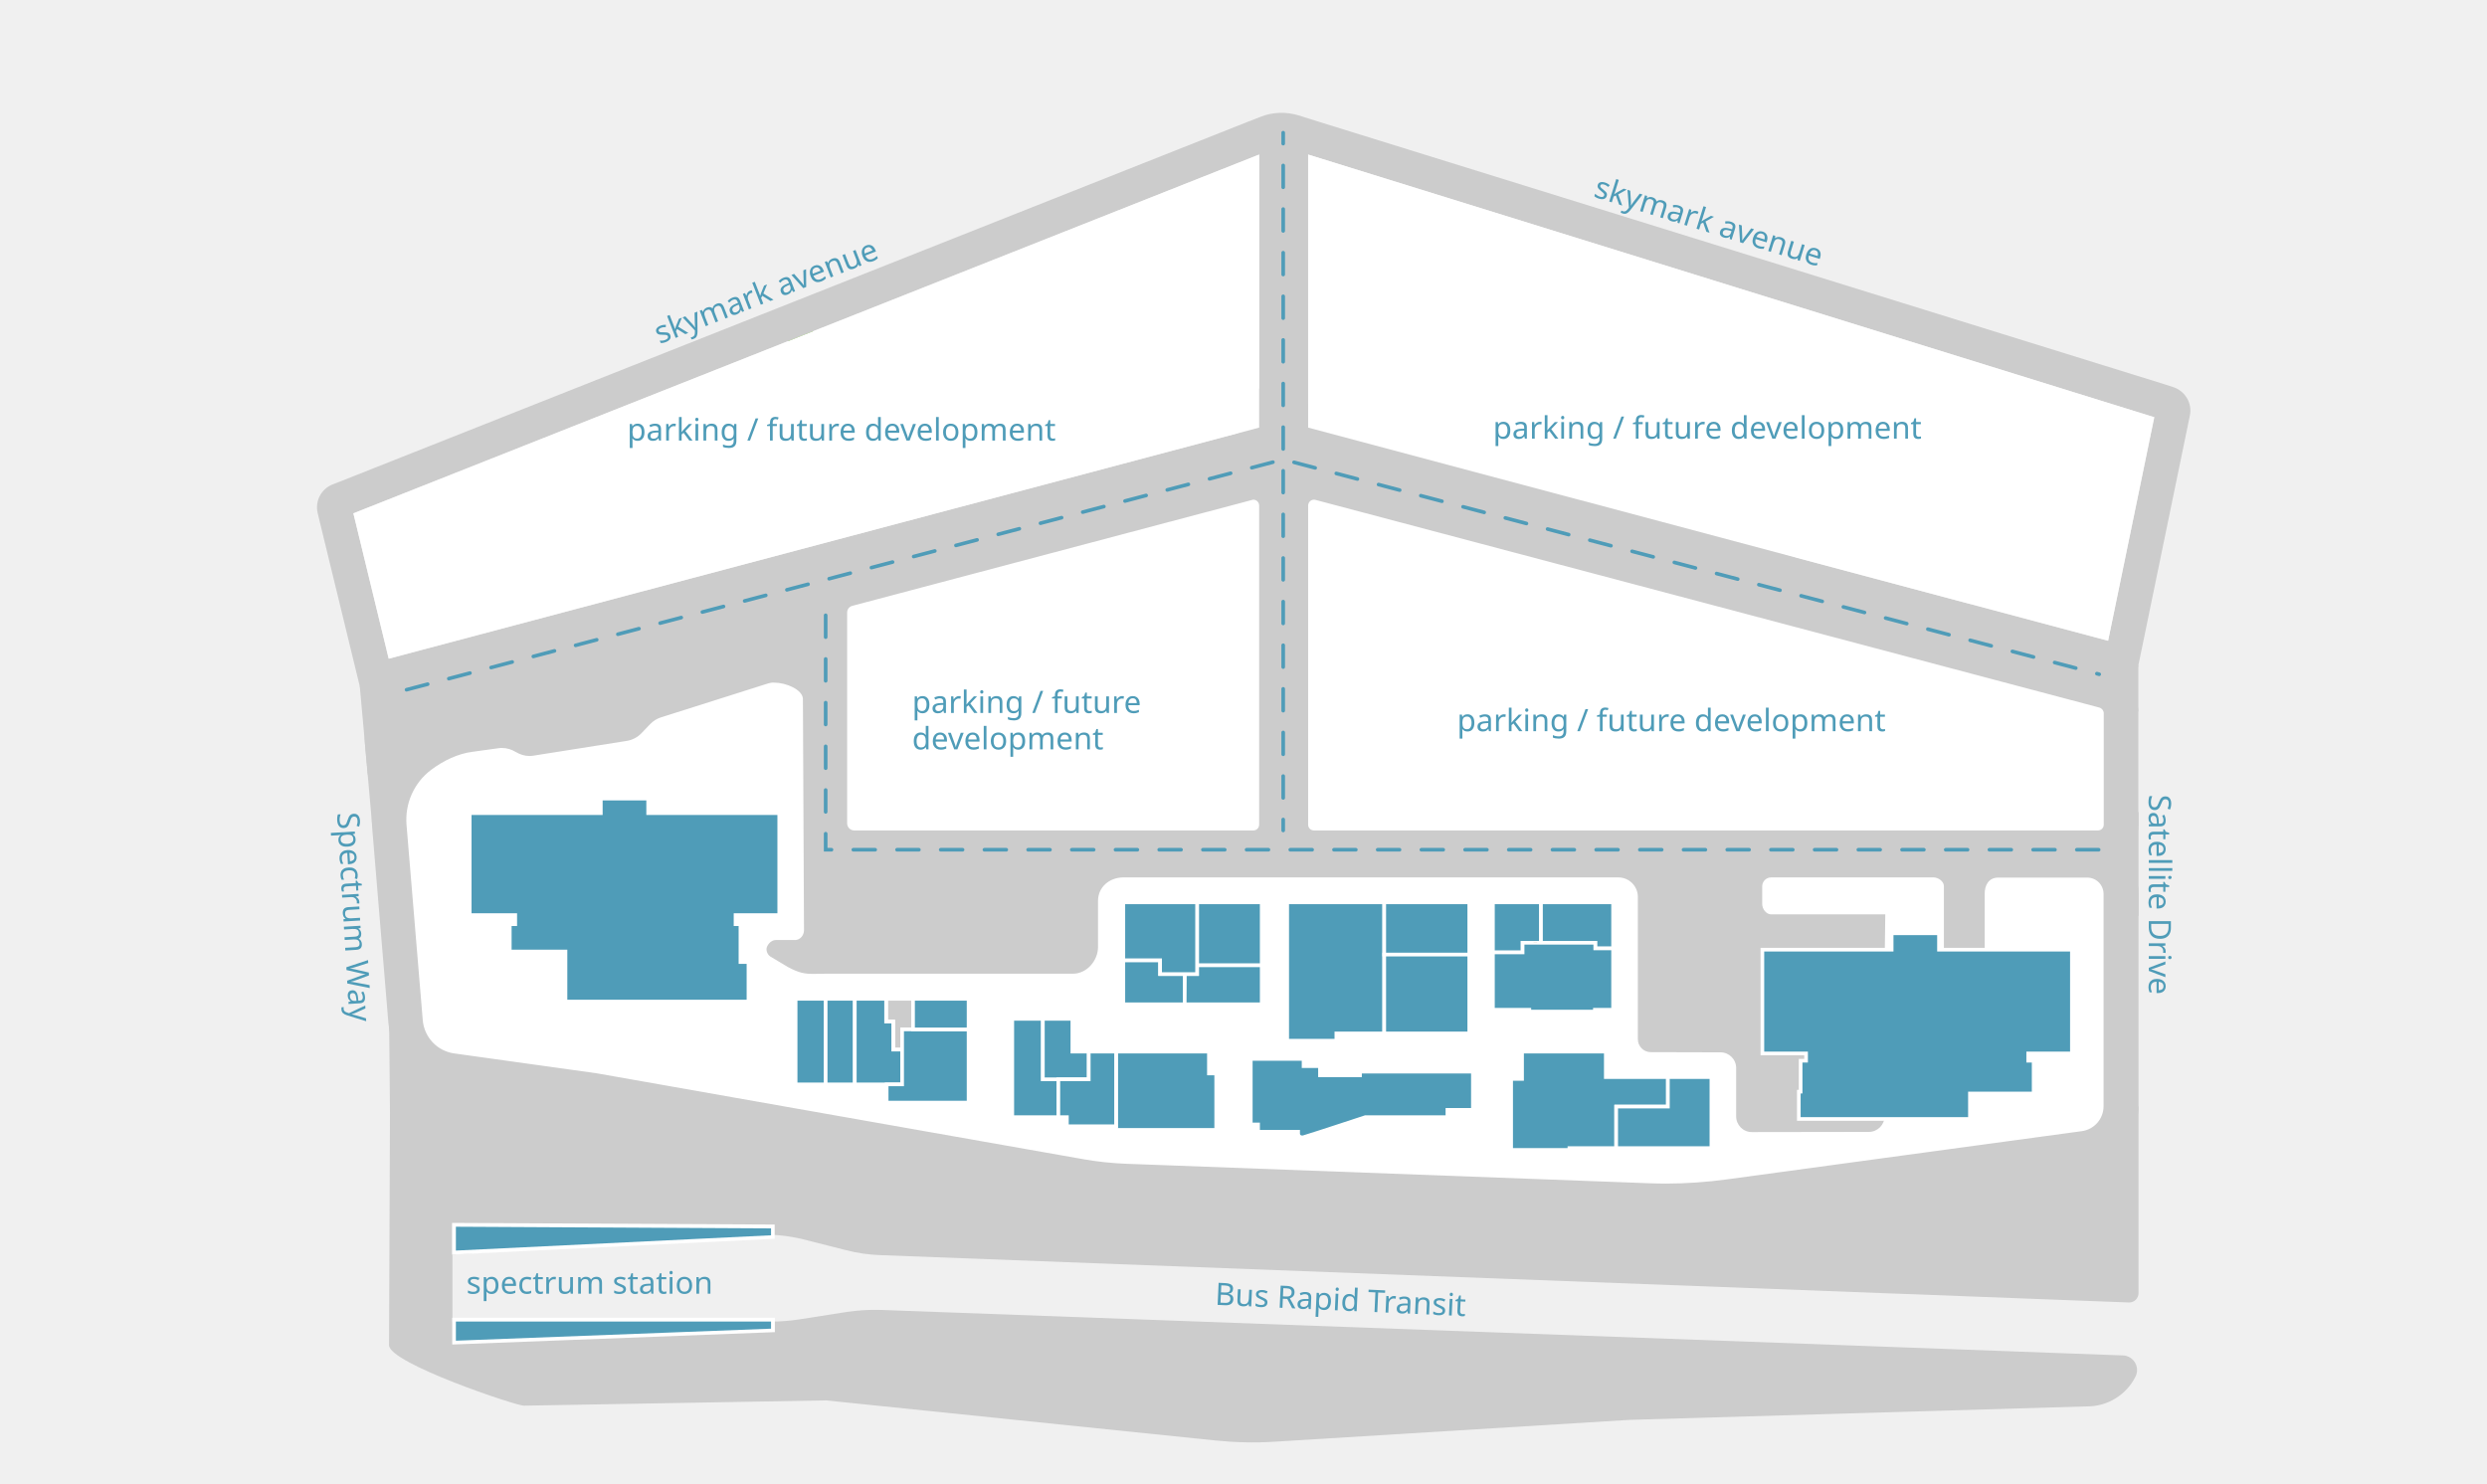
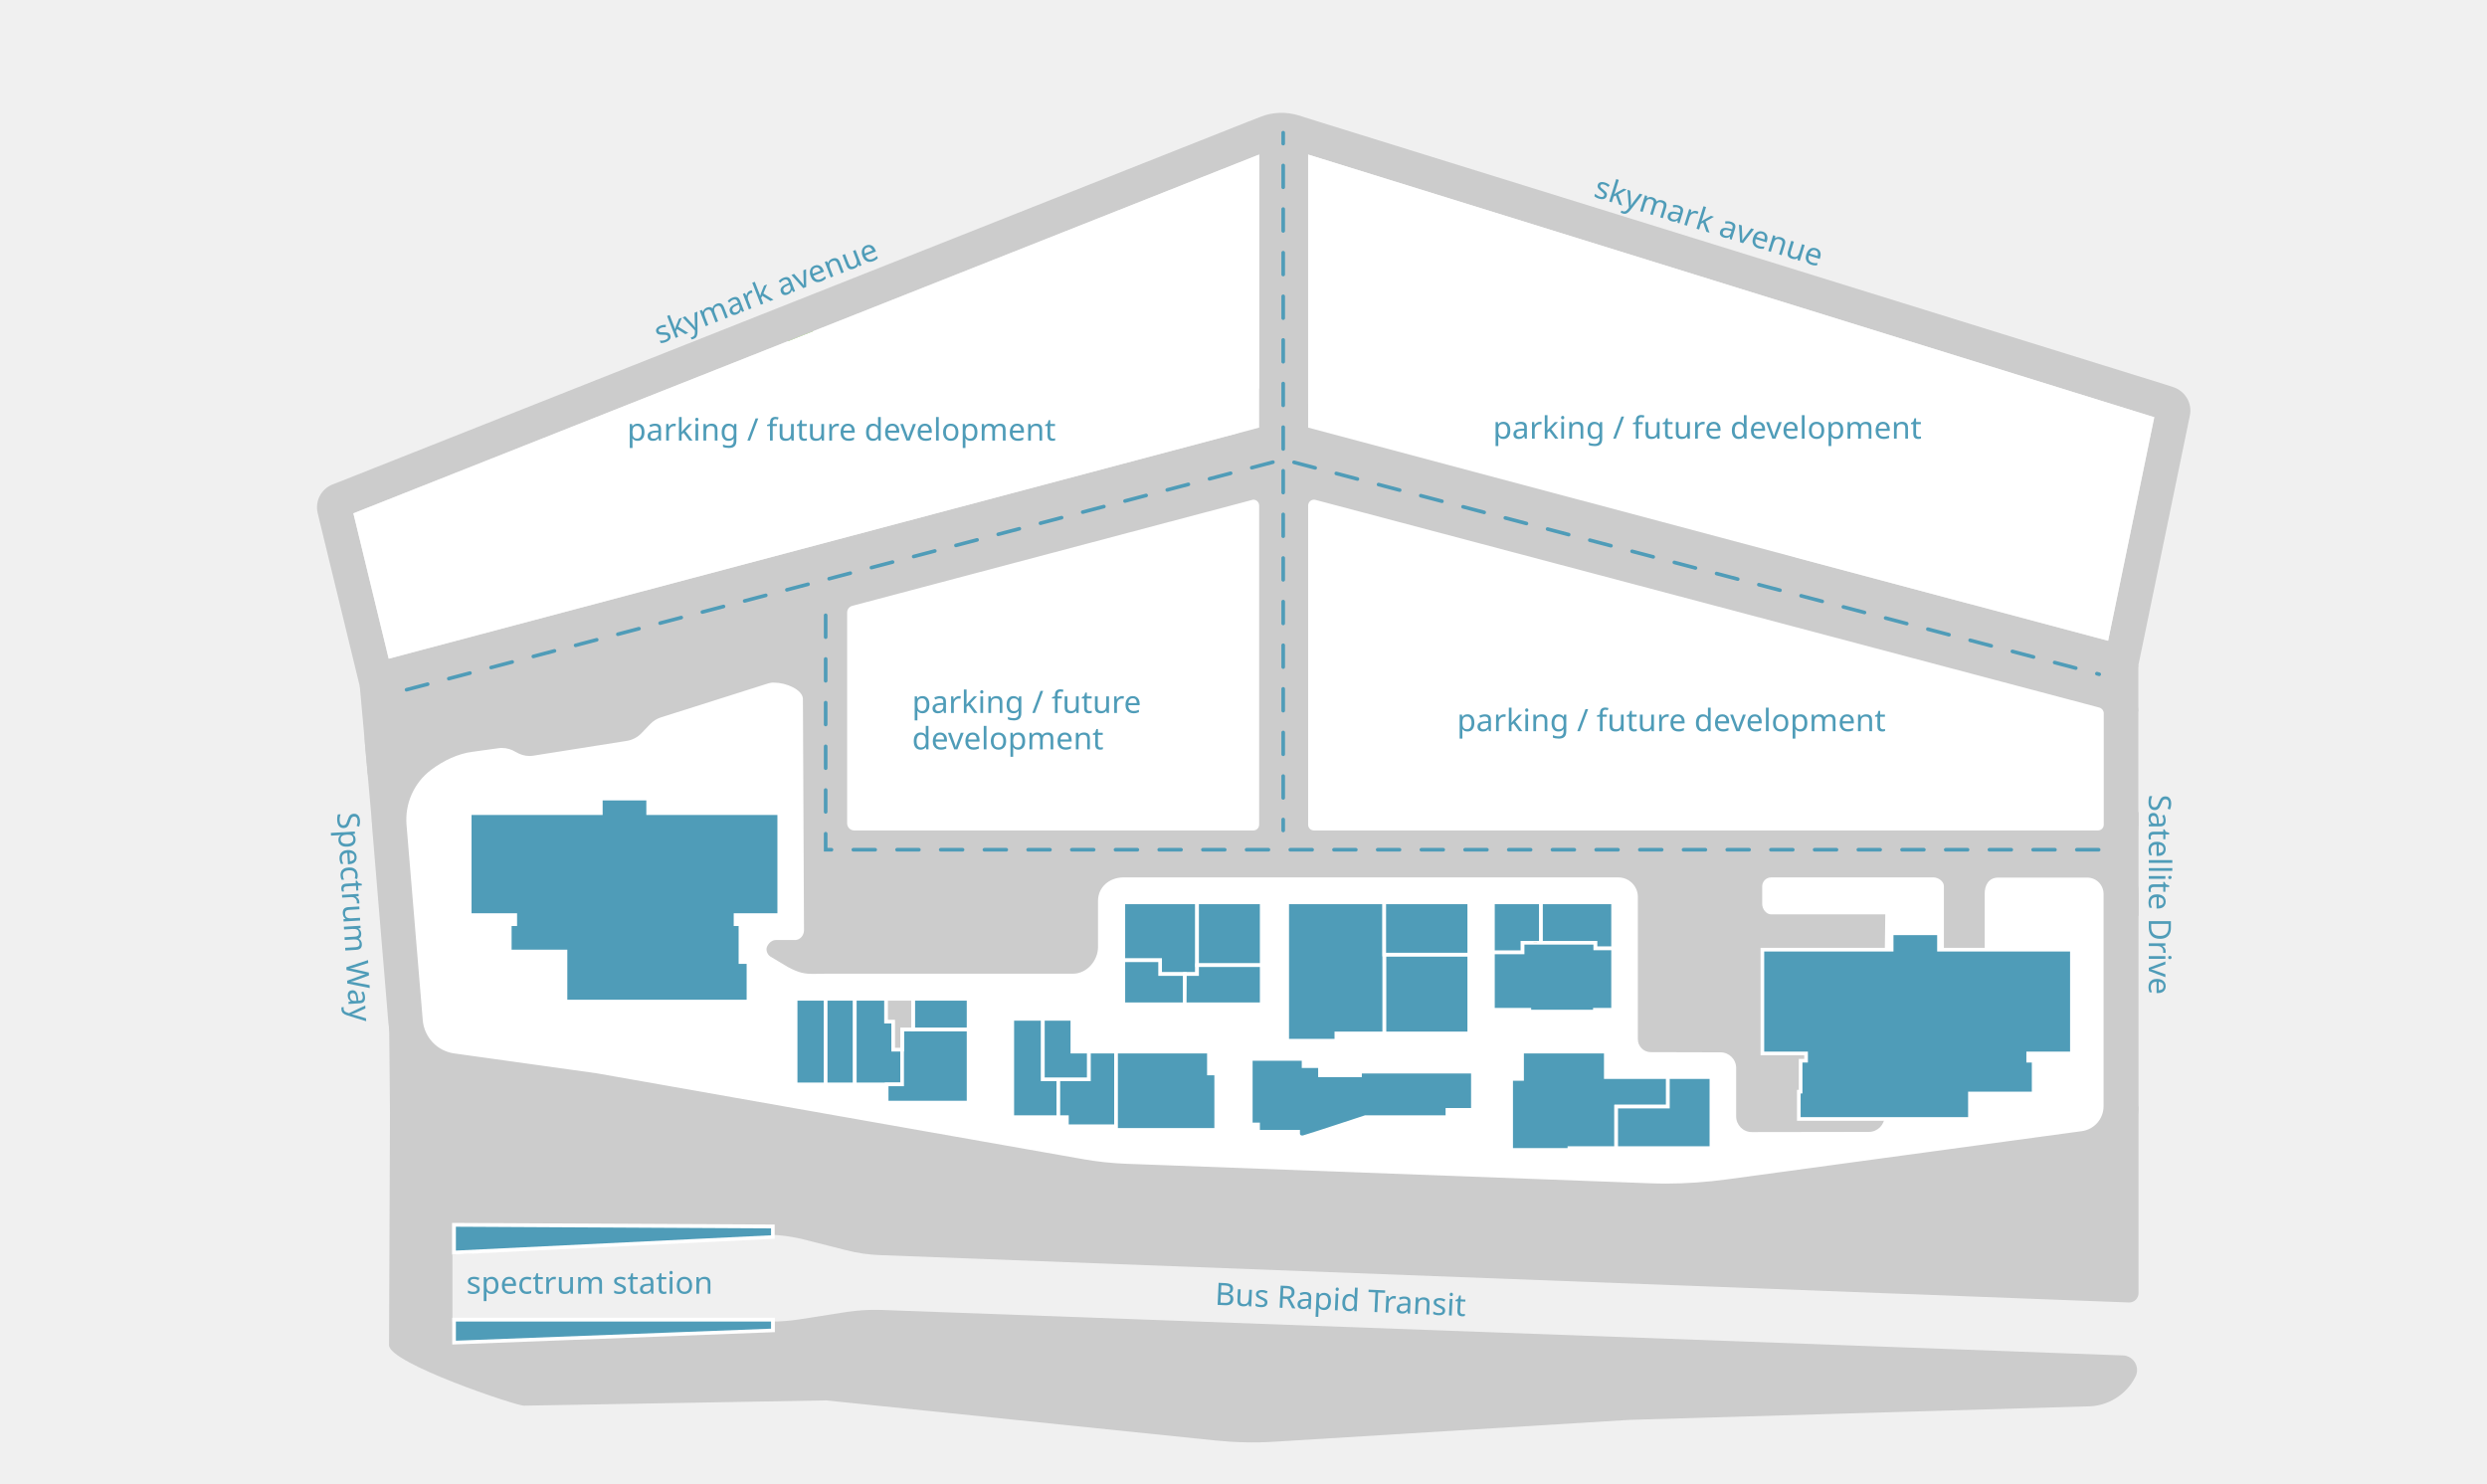
<svg xmlns="http://www.w3.org/2000/svg" id="Layer_1" viewBox="0 0 1366 814.7">
  <style type="text/css">
	.st0{fill:#999999;}
	.st1{fill:#69B22F;}
	.st2{fill:#CCCCCC;}
	.st3{fill:#FFFFFF;}
	.st4{fill:#4F9CB8;}
	.st5{font-family:'Lato-Bold';}
	.st6{font-size:17px; text-transform: uppercase;}
	.st7{fill:none;stroke:#4F9CB8;stroke-width:2;stroke-linecap:round;stroke-miterlimit:10;}
	.st8{fill:none;stroke:#4F9CB8;stroke-width:2;stroke-linecap:round;stroke-miterlimit:10;stroke-dasharray:11.98,11.98;}
	.st9{fill:none;stroke:#4F9CB8;stroke-width:2;stroke-linecap:round;stroke-miterlimit:10;stroke-dasharray:12;}
	.st10{fill:#4F9CB8;stroke:#FFFFFF;stroke-width:2;stroke-miterlimit:10;}
	.st11{fill:#CCCCCC;stroke:#FFFFFF;stroke-width:2;stroke-miterlimit:10;}
	.st12{fill:none;stroke:#C7B299;stroke-width:2;stroke-miterlimit:10;}

  .mapplic-clickable{fill:#67a4c0;}
</style>
  <g id="Base">
    <rect x="290.3" y="246.1" class="st0" width="25.8" height="25.8" />
    <rect x="346" y="267" class="st1" width="27.5" height="13.7" />
    <rect x="432.8" y="179.4" class="st1" width="13.7" height="27.5" />
    <path class="st2" d="M1174.6,655.2v55.2c0,2.8-2.3,5.1-5.1,5.1c-0.1,0-0.1,0-0.2,0l-685.7-26c-6.3-0.2-12.6-1.1-18.8-2.7l-22.9-5.8   c-8.9-2.3-18.1-3.1-27.3-2.6l-166.1,10.8v36.9l174.9-0.1c5.2,0,10.4-0.4,15.6-1.2l25.5-4c6.4-1,12.9-1.4,19.4-1.2l682.3,25   c4.4,0.2,7.8,4,7.6,8.4c-0.1,1.1-0.3,2.1-0.8,3.1l0,0c-5,10.2-15.5,16.6-26.8,16.5l-251.2,7.4l-195,12c-10.9,0.7-21.8,0.4-32.6-0.7   l-213.7-22l-166,2.9c-4,0.1-74-23.3-74-33.2l0.5-127.6c0-8.1-0.5-51.7-0.5-51.7l94.3,35c1.6-0.2,3.2-0.2,4.8,0.1l268.7,54.9   l184.2,8l243.5-1.8c3.8,0.1,7.6-0.1,11.4-0.6l154-47.5L1174.6,655.2z" />
    <path class="st2" d="M217.4,383.5l245.9-69.1l2,77.3l-260.9,61.3l-4-45C199.5,396.9,206.6,386.5,217.4,383.5z" />
    <rect x="1144.9" y="446.1" class="st2" width="29.7" height="57" />
    <rect x="414.7" y="400.4" class="st2" width="662.4" height="205.2" />
    <path class="st3" d="M915,659.6c-3.2,0-6.4-0.1-9.6-0.2l-287.3-10.7c-8-0.3-16.1-1.2-24-2.6l-267.7-47.3L248.3,588   c-13.8-1.9-24.4-13.1-25.5-27l-8.9-107.1c-1.3-15,5.2-29.7,17.3-38.8c6.1-4.6,15.9-10.3,27.2-11.7l14.4-1.8   c5.4-0.7,10.9,0.6,15.6,3.5c0.8,0.5,1.6,0.7,2.5,0.7c0.2,0,0.5,0,0.7-0.1l51.2-8.1c1-0.2,1.9-0.6,2.6-1.4l4.8-5   c2.7-2.9,6.1-5,9.9-6.2l59-18.7c2-0.6,4.1-0.9,6.2-0.9c10.3,0,24.7,6.2,25.2,18v0.3l0.7,127.2c0,4-1.6,7.9-4.4,10.8   c-1.4,1.4-3,2.5-4.8,3.2c1.6,0.5,3.3,0.7,5,0.6c1,0,2.1,0,3.3,0l3-0.1h136.2c2.1-0.1,4.2-2.7,4.2-5.2v-25.4   c0-12.7,10-22.3,23.2-22.4h272c11.2,0,20.2,9,20.2,20.2v75.8l35.9,0.1c9.9,0,18,8.1,18,18.1v25.7l62.4-0.1v-78.7l0.3-21.8h-53.4   c-7.6-0.2-14-7.1-14-15.2v-9.7c0-7.9,6.4-14.4,14.4-14.4h89.2c7.9,0,14.8,6.3,15.2,13.8v41.2l3.4,1.5v-37.7   c-0.3-5.2,1.6-10.2,5.1-14c3.1-3.1,7.4-4.9,11.8-4.8h48.9c10.2,0,18.4,8.3,18.5,18.5v116.6c0,11.7-8.6,21.5-20.2,23.1l-195,26.5   C938.3,658.8,926.6,659.6,915,659.6z" />
    <path class="st2" d="M425.3,375c6.4,0,15.5,3.8,15.7,8.9l0.6,127.1c0,2.8-2.1,5.4-4.9,5.4h-10.6c-2.8,0-5,3-5.1,4.9   c0,1.9,1,3.7,2.7,4.5l9,5.4c6.2,3.3,9.2,3.8,14.1,3.8c1.8,0,3.9-0.1,6.5-0.1h136.2c7.5-0.1,13.6-7.2,13.6-14.7v-25.3   c0-7.6,6.2-12.8,13.8-12.9h272c5.9,0,10.7,4.8,10.7,10.7v0v78.2c0,3.9,3.2,7.1,7.1,7.1l38.3,0.1c4.7,0,8.6,3.8,8.6,8.6v26.6   c0,4.7,3.8,8.6,8.6,8.6l64.3-0.1c4.7,0,8.6-3.8,8.6-8.6v0v-79.5l0.4-31.4h-62.8c-2.7-0.1-4.8-3-4.8-5.7v-9.7c0-2.7,2.2-4.9,4.9-4.9   l0,0h89.2c2.6,0,5.6,2.1,5.7,4.7v47l22.4,9.9v-52.3c-0.1-5.1,2.3-9.2,7.4-9.2h48.9c5,0,9,4,9,9v116.6c0,6.9-5.1,12.8-12,13.7   l-195,26.5c-11.1,1.5-22.4,2.3-33.6,2.3c-3.1,0-6.2-0.1-9.3-0.2l-287.2-10.7c-7.6-0.3-15.2-1.1-22.7-2.4l-267.9-47.3l-78.2-10.9   c-9.4-1.3-16.5-8.9-17.3-18.3l-8.9-107.1c-1-11.8,4-23.2,13.5-30.4c6.7-5,14.7-8.9,22.7-9.9L274,411c0.6-0.1,1.2-0.1,1.7-0.1   c2.7,0,5.3,0.8,7.6,2.2c2.3,1.4,4.9,2.2,7.6,2.2c0.7,0,1.5-0.1,2.2-0.2l51.2-8.1c3.1-0.5,5.9-2,8-4.2l4.8-5c1.6-1.7,3.7-3,5.9-3.7   l59-18.7C423.1,375.1,424.2,374.9,425.3,375 M425.3,355.9c-3,0-6.1,0.4-9,1.3l-59,18.7c-5.3,1.7-10.1,4.7-13.9,8.6l-3.6,3.8   l-47.9,7.6c-4.9-2.7-10.5-4.2-16.1-4.2c-1.4,0-2.7,0.1-4.1,0.2l-14.5,1.9c-13.4,1.7-24.6,8.3-31.7,13.5   c-14.7,11.1-22.6,28.9-21.1,47.2l8.9,107.1c1.5,18.2,15.5,33,33.6,35.5l77.9,10.9l267.5,47.3c8.4,1.5,16.8,2.4,25.3,2.7L905,668.9   c3.3,0.1,6.7,0.2,10,0.2c12.1,0,24.2-0.8,36.2-2.5l195-26.5c16.3-2.2,28.4-16.1,28.4-32.5V491c0-15.5-12.5-28-28-28h-48.9   c-6.7-0.1-13.2,2.5-18,7.1c-4.7-4.6-10.9-7.1-17.5-7.1h-89.3c-13.2,0-23.9,10.7-23.9,23.9v9.7c0,13.3,10.4,24.4,23.3,24.7h44   l-0.2,12.2v69.3l-43.4,0.1v-16.1c0-15.2-12.3-27.5-27.5-27.6l-26.4-0.1v-66.3c0-16.4-13.3-29.7-29.7-29.7H616.9   c-18.3,0.1-32.7,14.1-32.7,31.9v21H460.2c0.3-1.6,0.5-3.3,0.5-5L460,383.7v-0.6c-0.4-9.4-6.2-17.6-15.9-22.5   C438.3,357.6,431.9,356.1,425.3,355.9L425.3,355.9z" />
    <ellipse class="st2" cx="704.8" cy="274.5" rx="37.9" ry="22.2" />
    <path class="st3" d="M721.7,465.7c-7,0-12.7-5.7-12.7-12.7V277.8c0-7,5.7-12.7,12.7-12.8c1.1,0,2.2,0.1,3.3,0.4l430.6,114.1   c5.6,1.5,9.5,6.6,9.4,12.4V453c0,7-5.7,12.7-12.7,12.7L721.7,465.7z" />
    <path class="st2" d="M721.7,274.5c0.3,0,0.6,0,0.8,0.1l430.6,114.1c1.4,0.4,2.4,1.7,2.4,3.1V453c0,1.8-1.4,3.2-3.2,3.2H721.7   c-1.8,0-3.2-1.4-3.2-3.2V277.8C718.5,276,719.9,274.5,721.7,274.5 M721.7,255.5c-12.3,0-22.2,10-22.2,22.2V453   c0,12.3,10,22.2,22.2,22.2h430.6c12.3,0,22.2-10,22.2-22.2v-61.1c0-10.1-6.8-18.9-16.5-21.5L727.4,256.3   C725.5,255.8,723.6,255.5,721.7,255.5z" />
    <polygon class="st2" points="691.6,234.9 197.6,376.8 202,425.7 699.5,274.5  " />
    <polygon class="st2" points="685.3,211.6 1174.5,365.5 1174.5,391 677.4,251.2  " />
    <path class="st3" d="M469.2,465.7c-7.4,0-13.4-6-13.4-13.4V336.5c0-6.1,4.1-11.4,10-12.9l219.3-58.1c6.8-1.8,13.7,2.2,15.6,9   c0.3,1.1,0.4,2.2,0.4,3.3V453c0,7-5.7,12.7-12.7,12.7L469.2,465.7z" />
    <path class="st2" d="M688.4,274.5c1.8,0,3.2,1.5,3.2,3.2V453c0,1.8-1.4,3.2-3.2,3.2H469.2c-2.1,0-3.9-1.7-3.9-3.9l0,0V336.5   c0-1.8,1.2-3.3,2.9-3.7l219.3-58.1C687.8,274.6,688.1,274.5,688.4,274.5 M688.4,255.5c-1.9,0-3.8,0.3-5.7,0.8l-219.3,58.1   c-10,2.7-17,11.7-17,22.1v115.8c0,12.6,10.2,22.9,22.9,22.9h219.1c12.3,0,22.2-9.9,22.2-22.2V277.8   C710.6,265.5,700.7,255.6,688.4,255.5L688.4,255.5z" />
    <g>
      <text transform="matrix(6.123234e-17 1 -1 6.123234e-17 1180.24 436.47)" class="st4 st5 st6">Satellite Drive</text>
    </g>
    <g>
      <text transform="matrix(1 0 0 1 800.29 401.68)" class="st4 st5 st6">parking / future development</text>
    </g>
    <g>
      <text transform="matrix(5.989229e-02 0.9982 -0.9982 5.989229e-02 185.1396 446.5699)" class="st4 st5 st6">Spectrum Way</text>
    </g>
    <path class="st2" d="M1188.9,211.1L724.1,66.8l-10.8-3.4c-6.9-2.1-14.3-1.9-21,0.8l-7.7,3L187.1,264.4l-4.4,1.7   c-6.3,2.5-9.8,9.2-8.2,15.8l1.1,4.6l19.4,79.8l4.6,18.9l18.8-5l478.2-126.9l8.6-2.3l8.5,2.3L1153,370.4l19.4,5.2l4.1-19.7   l25.3-122.8l1-4.8c1.4-6.8-2.6-13.6-9.3-15.7L1188.9,211.1z M691.6,234.9l-478.1,127L194.1,282L691.6,84.9V234.9z M1157.9,352   L718.5,234.9v-150l464.8,144.3L1157.9,352z" />
    <polygon class="st3" points="1183.2,229.2 1157.9,352 718.5,234.9 718.5,84.9  " />
    <polygon class="st3" points="691.6,84.9 691.6,234.9 213.5,361.8 194.1,282  " />
    <g>
      <text transform="matrix(1 0 0 1 500.961 391.67)" class="st4 st5 st6">parking / future</text>
      <text transform="matrix(1 0 0 1 500.961 411.67)" class="st4 st5 st6">development</text>
    </g>
    <g>
      <text transform="matrix(0.999 4.545829e-02 -4.545829e-02 0.999 667.1373 716.7585)" class="st4 st5 st6">Bus Rapid Transit </text>
    </g>
    <g>
      <text transform="matrix(1 0 0 1 256.1258 710.68)" class="st4 st5 st6">spectrum station</text>
    </g>
    <text transform="matrix(1 0 0 1 344.4658 242.01)" class="st4 st5 st6">parking / future development</text>
    <text transform="matrix(0.9316 -0.3634 0.3634 0.9316 362.1851 189.1028)" class="st4 st5 st6">skymark avenue</text>
    <text transform="matrix(0.9548 0.2973 -0.2973 0.9548 874.733 107.8561)" class="st4 st5 st6">skymark avenue</text>
    <g>
      <text transform="matrix(1 0 0 1 820.0226 240.98)" class="st4 st5 st6">parking / future development</text>
    </g>
    <line class="st7" x1="704.8" y1="72.9" x2="704.8" y2="78.9" />
    <line class="st8" x1="704.8" y1="90.9" x2="704.8" y2="444.2" />
    <line class="st7" x1="704.8" y1="450.2" x2="704.8" y2="456.2" />
    <polyline class="st9" points="223.3,378.9 704.8,252.4 1153,370.4  " />
    <polyline class="st9" points="453.5,338 453.5,466.8 1155.5,466.8  " />
    <polygon class="st4" points="249.4,672.8 424.5,673.8 424.5,679.6 249.4,688.1  " />
    <path class="st3" d="M250.4,673.9l173.1,0.9v3.8L250.4,687V673.9 M248.3,671.8v17.4l177.2-8.7v-7.8L248.3,671.8L248.3,671.8z" />
    <polygon class="st4" points="249.4,725 424.5,725 424.5,730.9 249.4,737.6  " />
    <path class="st3" d="M423.5,726v3.9l-173.1,6.6V726H423.5 M425.5,723.9H248.4v14.7l177.2-6.8V723.9L425.5,723.9z" />
  </g>
  <g id="Landmarks">
    <g id="landmarks-container">
+       <rect id="a1" x="437" y="548.7" class="st10" width="16.5" height="47" />
+       <rect id="a2" x="453.5" y="548.7" class="st10" width="16" height="47" />
+       <polygon id="a3" class="st10" points="495.5,576.6 495.5,595.7 469.5,595.7 469.5,548.7 486.7,548.7 486.7,561.2 490.6,561.2 490.6,576.6   " />
+       <polygon id="a4" class="st10" points="532,565.5 532,605.7 487,605.7 487,595.7 495.5,595.7 495.5,565.5   " />
+       <rect id="a5" x="501.5" y="548.7" class="st10" width="30.5" height="16.8" />
+       <polygon id="b1" class="st10" points="581.3,592.9 581.3,613.7 556,613.7 556,559.7 572.8,559.7 572.8,592.9   " />
+       <polygon id="b2" class="st10" points="613,577.7 613,618.7 586,618.7 586,613.7 581.3,613.7 581.3,592.9 598,592.9 598,577.7   " />
+       <polygon id="" class="st10" points="598,577.7 598,592.9 572.8,592.9 572.8,559.7 589,559.7 589,577.7   " />
      <polygon id="b3-4" class="st10" points="668,589.7 668,620.7 613,620.7 613,577.7 664,577.7 664,589.7   " />
+       <polygon id="c1" class="st10" points="657.5,495.7 657.5,535.1 637.2,535.1 637.2,527.5 617,527.5 617,495.7   " />
+       <polygon id="c2" class="st10" points="650.8,535.1 650.7,551.7 617,551.7 617,527.5 637.2,527.5 637.2,535.1   " />
+       <rect id="c3" x="657.5" y="495.7" class="st10" width="35.5" height="34.5" />
+       <polygon id="c4" class="st10" points="693,530.2 693,551.7 650.7,551.7 650.8,535.1 657.5,535.1 657.5,530.2   " />
+       <rect id="d1" x="760.3" y="524.4" class="st10" width="46.7" height="43.3" />
      <polygon id="d2" class="st10" points="760.3,495.7 760.3,567.7 734,567.7 734,571.7 707,571.7 707,495.7   " />
      <rect id="d3" x="760.3" y="495.7" class="st10" width="46.7" height="28.7" />
-       <rect id="anytime-fitness" x="760.3" y="524.4" class="st10" width="46.7" height="43.3" />
      <path id="spsq" class="st10" d="M809,588.7h-62v2h-22v-5h-9v-4h-29v36h4v4h22c0,0.4,0,0.7,0,1c0,2,2.1,2.3,3,2c11-3.4,22.5-7.3,33.9-11H795 v-4h14V588.7z" />
-       <polygon id="dentist" class="st10" points="846.4,495.7 846.4,517.9 836.3,517.9 836.3,523.2 820,523.2 820,495.7   " />
+       <polygon id="e1" class="st10" points="846.4,495.7 846.4,517.9 836.3,517.9 836.3,523.2 820,523.2 820,495.7   " />
      <polygon id="e2" class="st10" points="886,495.7 886,521 876.2,521 876.2,517.9 846.4,517.9 846.4,495.7   " />
      <polygon id="e3-4" class="st10" points="886,521 886,554.7 876,554.7 876,555.7 840,555.7 840,554.7 820,554.7 820,523.2 836.3,523.2 836.3,517.9 876.2,517.9 876.2,521   " />
-       <polygon id="union-social" class="st10" points="916.1,591.7 916.1,607.9 887.7,607.9 887.7,630.7 862,630.7 862,631.7 830,631.7 830,592.7 836,592.7 836,577.7 882,577.7 882,591.7   " />
+       <polygon id="f1" class="st10" points="916.1,591.7 916.1,607.9 887.7,607.9 887.7,630.7 862,630.7 862,631.7 830,631.7 830,592.7 836,592.7 836,577.7 882,577.7 882,591.7   " />
      <polygon id="f2" class="st10" points="940,591.7 940,630.7 887.7,630.7 887.7,607.9 916.1,607.9 916.1,591.7   " />
+       <polygon id="na" class="st11" points="501.5,548.7 501.5,565.5 495.5,565.5 495.5,576.6 490.6,576.6 490.6,561.2 486.7,561.2 486.7,548.7 " />
      <polygon id="office-2" class="st10" points="1138,578.7 1138,521.7 1065,521.7 1065,512.7 1039,512.7 1039,521.7 968,521.7 968,578.7 992,578.7 992,582.7 989,582.7 989,599.7 988,599.7 988,614.7 1082,614.7 1082,600.7 1117,600.7 1117,582.7 1114,582.7 1114,578.7   " />
-       <polygon id="" class="st11" points="501.5,548.7 501.5,565.5 495.5,565.5 495.5,576.6 490.6,576.6 490.6,561.2 486.7,561.2 486.7,548.7 " />
      <polygon id="office-1" class="st10" points="428,502.7 428,446.7 356,446.7 356,438.7 330,438.7 330,446.7 258,446.7 258,502.7 283,502.7 283,507.7 280,507.7 280,522.7 310.6,522.7 310.6,550.2 411.1,550.2 411.1,528.5 406.7,528.5 406.7,507.7 404,507.7 404,502.7 " />
-       <rect id="starbucks" x="437" y="548.7" class="st10" width="16.5" height="47" />
-       <rect id="teriyaki-experience" x="453.5" y="548.7" class="st10" width="16" height="47" />
-       <polygon id="mango" class="st10" points="495.5,576.6 495.5,595.7 469.5,595.7 469.5,548.7 486.7,548.7 486.7,561.2 490.6,561.2 490.6,576.6   " />
-       <polygon id="pizza-land" class="st10" points="532,565.5 532,605.7 487,605.7 487,595.7 495.5,595.7 495.5,565.5   " />
-       <rect id="subway" x="501.5" y="548.7" class="st10" width="30.5" height="16.8" />
-       <polygon id="b1" class="st10" points="581.3,592.9 581.3,613.7 556,613.7 556,559.7 572.8,559.7 572.8,592.9   " />
-       <polygon id="" class="st10" points="598,577.7 598,592.9 572.8,592.9 572.8,559.7 589,559.7 589,577.7   " />
-       <polygon id="b2" class="st10" points="613,577.7 613,618.7 586,618.7 586,613.7 581.3,613.7 581.3,592.9 598,592.9 598,577.7   " />
-       <polygon id="chairacters" class="st10" points="650.8,535.1 650.7,551.7 617,551.7 617,527.5 637.2,527.5 637.2,535.1   " />
-       <polygon id="c4" class="st10" points="693,530.2 693,551.7 650.7,551.7 650.8,535.1 657.5,535.1 657.5,530.2   " />
-       <rect id="pumpernickels" x="657.5" y="495.7" class="st10" width="35.5" height="34.5" />
-       <polygon id="light-touch" class="st10" points="657.5,495.7 657.5,535.1 637.2,535.1 637.2,527.5 617,527.5 617,495.7   " />
    </g>
    <line class="st12" x1="843.3" y1="517.9" x2="843.3" y2="517.8" />
  </g>
</svg>
